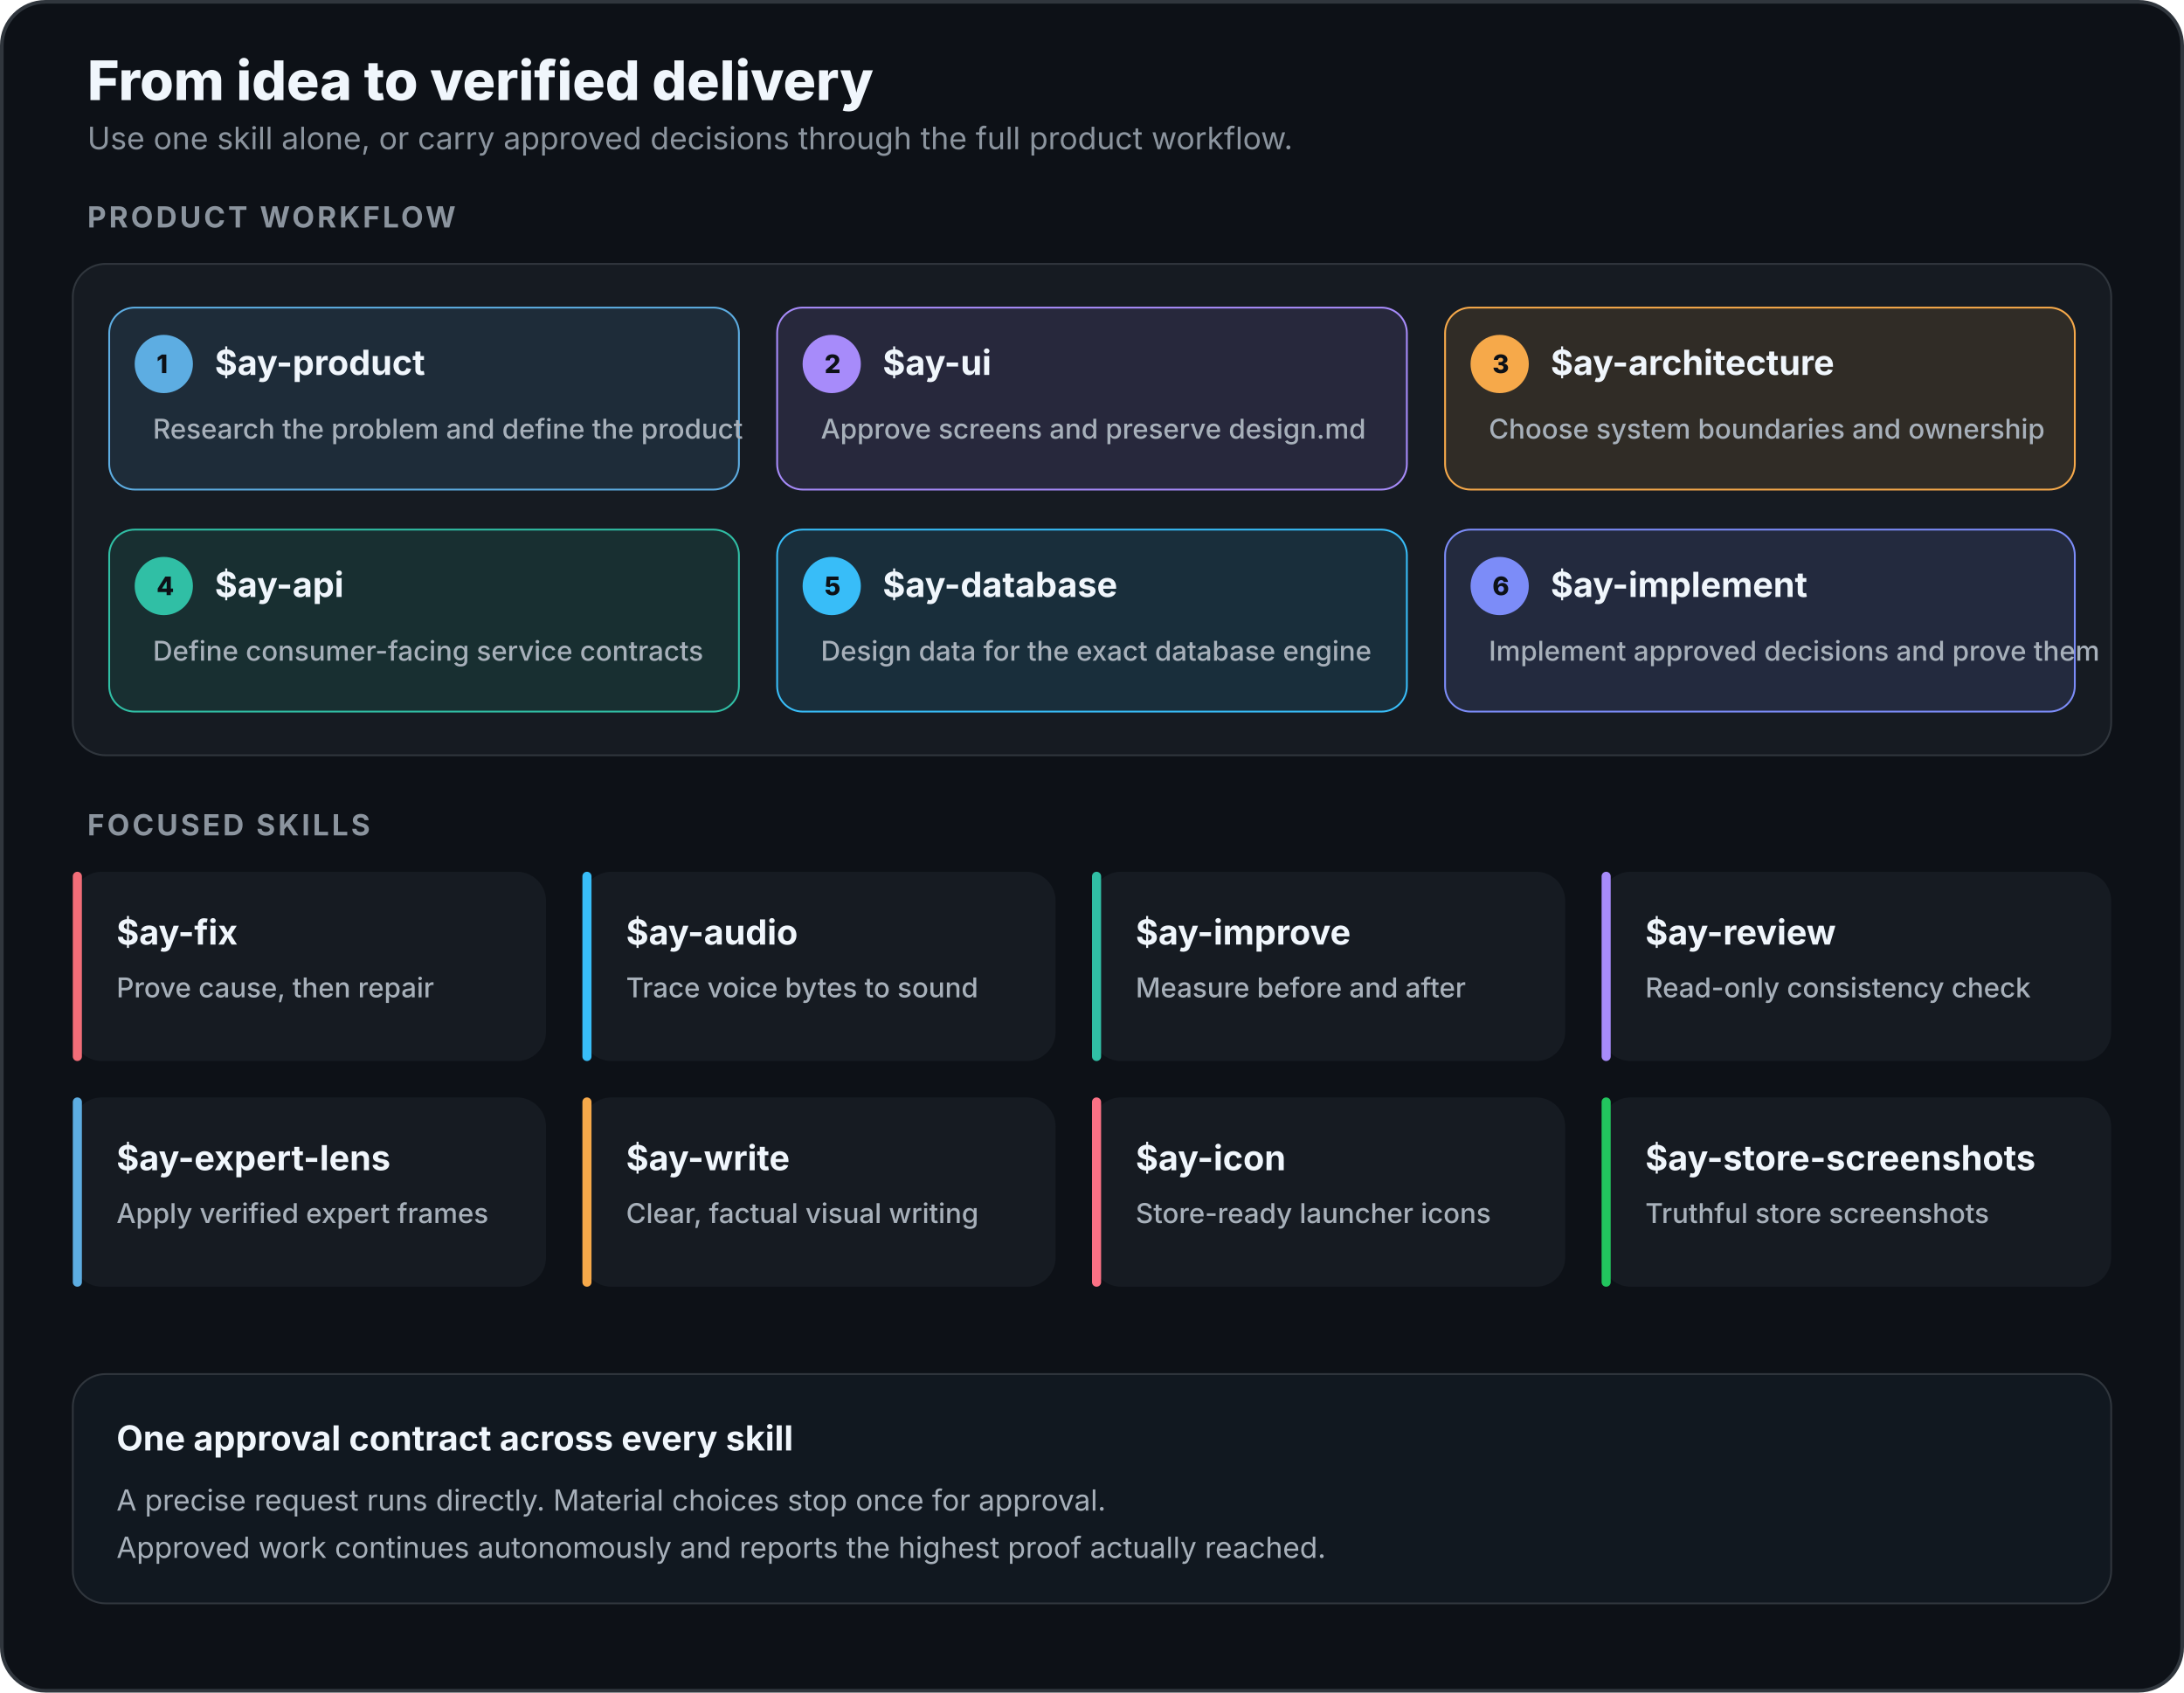
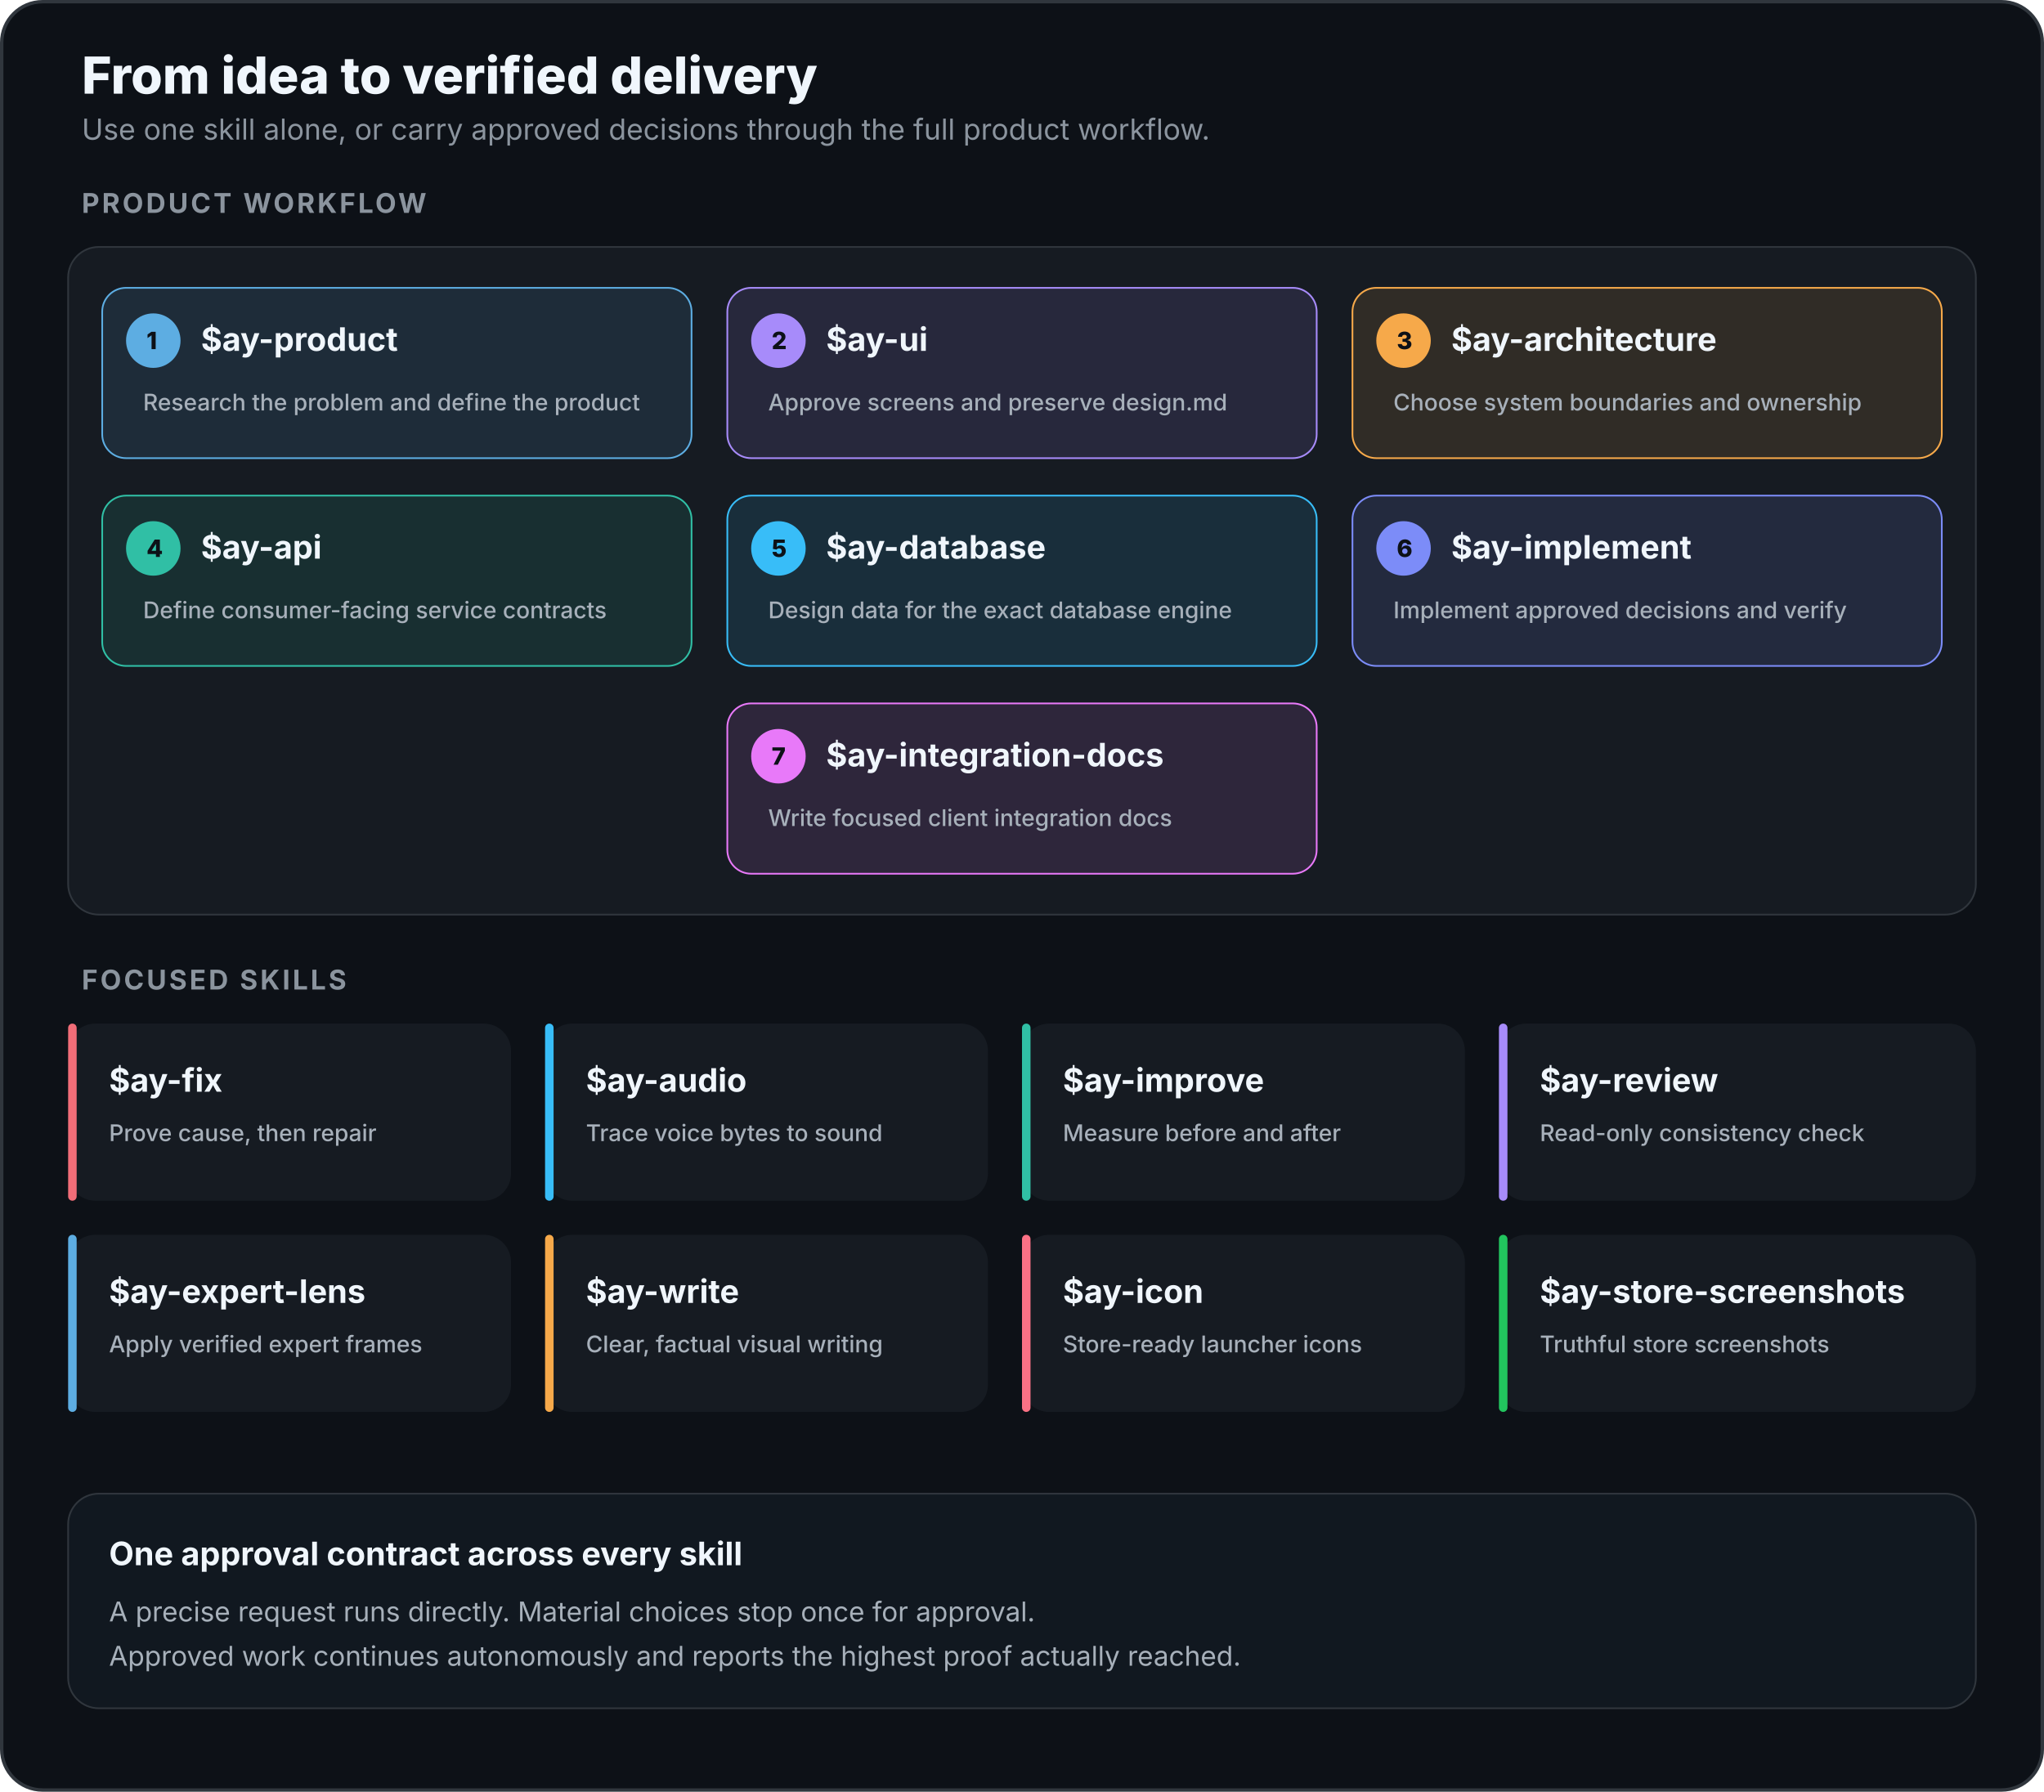
- <svg xmlns="http://www.w3.org/2000/svg" width="100%" viewBox="0 0 1200 930" role="img" aria-labelledby="title description">
+ <svg xmlns="http://www.w3.org/2000/svg" width="100%" viewBox="0 0 1200 1052" role="img" aria-labelledby="title description">
  <style>
    text { font-family: Inter, ui-sans-serif, -apple-system, BlinkMacSystemFont, "Segoe UI", sans-serif; }
    .section { fill: #8B949E; font-size: 16px; font-weight: 700; letter-spacing: 1.5px; }
    .skill { fill: #F0F6FC; font-size: 19px; font-weight: 750; }
-     .label { fill: #A7B0BA; font-size: 15px; font-weight: 500; }
+     .label { fill: #A7B0BA; font-size: 13.5px; font-weight: 500; }
    .step { font-size: 14px; font-weight: 800; }
  </style>
-   <rect x="1" y="1" width="1198" height="928" rx="24" fill="#0D1117" stroke="#30363D" stroke-width="2" />
+   <rect x="1" y="1" width="1198" height="1050" rx="24" fill="#0D1117" stroke="#30363D" stroke-width="2" />
  <text x="48" y="55" fill="#F0F6FC" font-size="30" font-weight="760">From idea to verified delivery</text>
  <text x="48" y="82" fill="#8B949E" font-size="17">Use one skill alone, or carry approved decisions through the full product workflow.</text>
  <text x="48" y="125" class="section">PRODUCT WORKFLOW</text>
  <g transform="translate(40 145)">
-     <rect width="1120" height="270" rx="18" fill="#161B22" stroke="#30363D" />
+     <rect width="1120" height="392" rx="18" fill="#161B22" stroke="#30363D" />
    <g transform="translate(20 24)">
      <g>
        <rect width="346" height="100" rx="14" fill="#5DADE2" fill-opacity=".12" stroke="#5DADE2" />
        <circle cx="30" cy="31" r="16" fill="#5DADE2" />
        <text x="26" y="36" class="step" fill="#0D1117">1</text>
        <text x="58" y="37" class="skill">$ay-product</text>
        <text x="24" y="72" class="label">Research the problem and define the product</text>
      </g>
      <g transform="translate(367 0)">
        <rect width="346" height="100" rx="14" fill="#A78BFA" fill-opacity=".12" stroke="#A78BFA" />
        <circle cx="30" cy="31" r="16" fill="#A78BFA" />
        <text x="26" y="36" class="step" fill="#0D1117">2</text>
        <text x="58" y="37" class="skill">$ay-ui</text>
        <text x="24" y="72" class="label">Approve screens and preserve design.md</text>
      </g>
      <g transform="translate(734 0)">
        <rect width="346" height="100" rx="14" fill="#F6A94A" fill-opacity=".12" stroke="#F6A94A" />
        <circle cx="30" cy="31" r="16" fill="#F6A94A" />
        <text x="26" y="36" class="step" fill="#0D1117">3</text>
        <text x="58" y="37" class="skill">$ay-architecture</text>
        <text x="24" y="72" class="label">Choose system boundaries and ownership</text>
      </g>
      <g transform="translate(0 122)">
        <rect width="346" height="100" rx="14" fill="#30BFA5" fill-opacity=".12" stroke="#30BFA5" />
        <circle cx="30" cy="31" r="16" fill="#30BFA5" />
        <text x="26" y="36" class="step" fill="#0D1117">4</text>
        <text x="58" y="37" class="skill">$ay-api</text>
        <text x="24" y="72" class="label">Define consumer-facing service contracts</text>
      </g>
      <g transform="translate(367 122)">
        <rect width="346" height="100" rx="14" fill="#38BDF8" fill-opacity=".12" stroke="#38BDF8" />
        <circle cx="30" cy="31" r="16" fill="#38BDF8" />
        <text x="26" y="36" class="step" fill="#0D1117">5</text>
        <text x="58" y="37" class="skill">$ay-database</text>
        <text x="24" y="72" class="label">Design data for the exact database engine</text>
      </g>
      <g transform="translate(734 122)">
        <rect width="346" height="100" rx="14" fill="#7C8CF8" fill-opacity=".13" stroke="#7C8CF8" />
        <circle cx="30" cy="31" r="16" fill="#7C8CF8" />
        <text x="26" y="36" class="step" fill="#0D1117">6</text>
        <text x="58" y="37" class="skill">$ay-implement</text>
-         <text x="24" y="72" class="label">Implement approved decisions and prove them</text>
+         <text x="24" y="72" class="label">Implement approved decisions and verify</text>
+       </g>
+       <g transform="translate(367 244)">
+         <rect width="346" height="100" rx="14" fill="#E879F9" fill-opacity=".12" stroke="#E879F9" />
+         <circle cx="30" cy="31" r="16" fill="#E879F9" />
+         <text x="26" y="36" class="step" fill="#0D1117">7</text>
+         <text x="58" y="37" class="skill">$ay-integration-docs</text>
+         <text x="24" y="72" class="label">Write focused client integration docs</text>
      </g>
    </g>
  </g>
-   <text x="48" y="459" class="section">FOCUSED SKILLS</text>
-   <g transform="translate(40 479)">
+   <text x="48" y="581" class="section">FOCUSED SKILLS</text>
+   <g transform="translate(40 601)">
    <g>
      <rect width="260" height="104" rx="16" fill="#161B22" />
      <rect width="5" height="104" rx="2.5" fill="#F26D78" />
      <text x="24" y="40" class="skill">$ay-fix</text>
      <text x="24" y="69" class="label">Prove cause, then repair</text>
    </g>
    <g transform="translate(280 0)">
      <rect width="260" height="104" rx="16" fill="#161B22" />
      <rect width="5" height="104" rx="2.5" fill="#38BDF8" />
      <text x="24" y="40" class="skill">$ay-audio</text>
      <text x="24" y="69" class="label">Trace voice bytes to sound</text>
    </g>
    <g transform="translate(560 0)">
      <rect width="260" height="104" rx="16" fill="#161B22" />
      <rect width="5" height="104" rx="2.5" fill="#30BFA5" />
      <text x="24" y="40" class="skill">$ay-improve</text>
      <text x="24" y="69" class="label">Measure before and after</text>
    </g>
    <g transform="translate(840 0)">
      <rect width="280" height="104" rx="16" fill="#161B22" />
      <rect width="5" height="104" rx="2.5" fill="#A78BFA" />
      <text x="24" y="40" class="skill">$ay-review</text>
      <text x="24" y="69" class="label">Read-only consistency check</text>
    </g>
    <g transform="translate(0 124)">
      <rect width="260" height="104" rx="16" fill="#161B22" />
      <rect width="5" height="104" rx="2.5" fill="#5DADE2" />
      <text x="24" y="40" class="skill">$ay-expert-lens</text>
      <text x="24" y="69" class="label">Apply verified expert frames</text>
    </g>
    <g transform="translate(280 124)">
      <rect width="260" height="104" rx="16" fill="#161B22" />
      <rect width="5" height="104" rx="2.5" fill="#F6A94A" />
      <text x="24" y="40" class="skill">$ay-write</text>
      <text x="24" y="69" class="label">Clear, factual visual writing</text>
    </g>
    <g transform="translate(560 124)">
      <rect width="260" height="104" rx="16" fill="#161B22" />
      <rect width="5" height="104" rx="2.5" fill="#FB7185" />
      <text x="24" y="40" class="skill">$ay-icon</text>
      <text x="24" y="69" class="label">Store-ready launcher icons</text>
    </g>
    <g transform="translate(840 124)">
      <rect width="280" height="104" rx="16" fill="#161B22" />
      <rect width="5" height="104" rx="2.5" fill="#22C55E" />
      <text x="24" y="40" class="skill">$ay-store-screenshots</text>
      <text x="24" y="69" class="label">Truthful store screenshots</text>
    </g>
  </g>
-   <g transform="translate(40 755)">
+   <g transform="translate(40 877)">
    <rect width="1120" height="126" rx="18" fill="#111820" stroke="#30363D" />
    <text x="24" y="42" fill="#F0F6FC" font-size="19" font-weight="720">One approval contract across every skill</text>
    <text x="24" y="75" fill="#A7B0BA" font-size="16">A precise request runs directly. Material choices stop once for approval.</text>
    <text x="24" y="101" fill="#A7B0BA" font-size="16">Approved work continues autonomously and reports the highest proof actually reached.</text>
  </g>
</svg>
